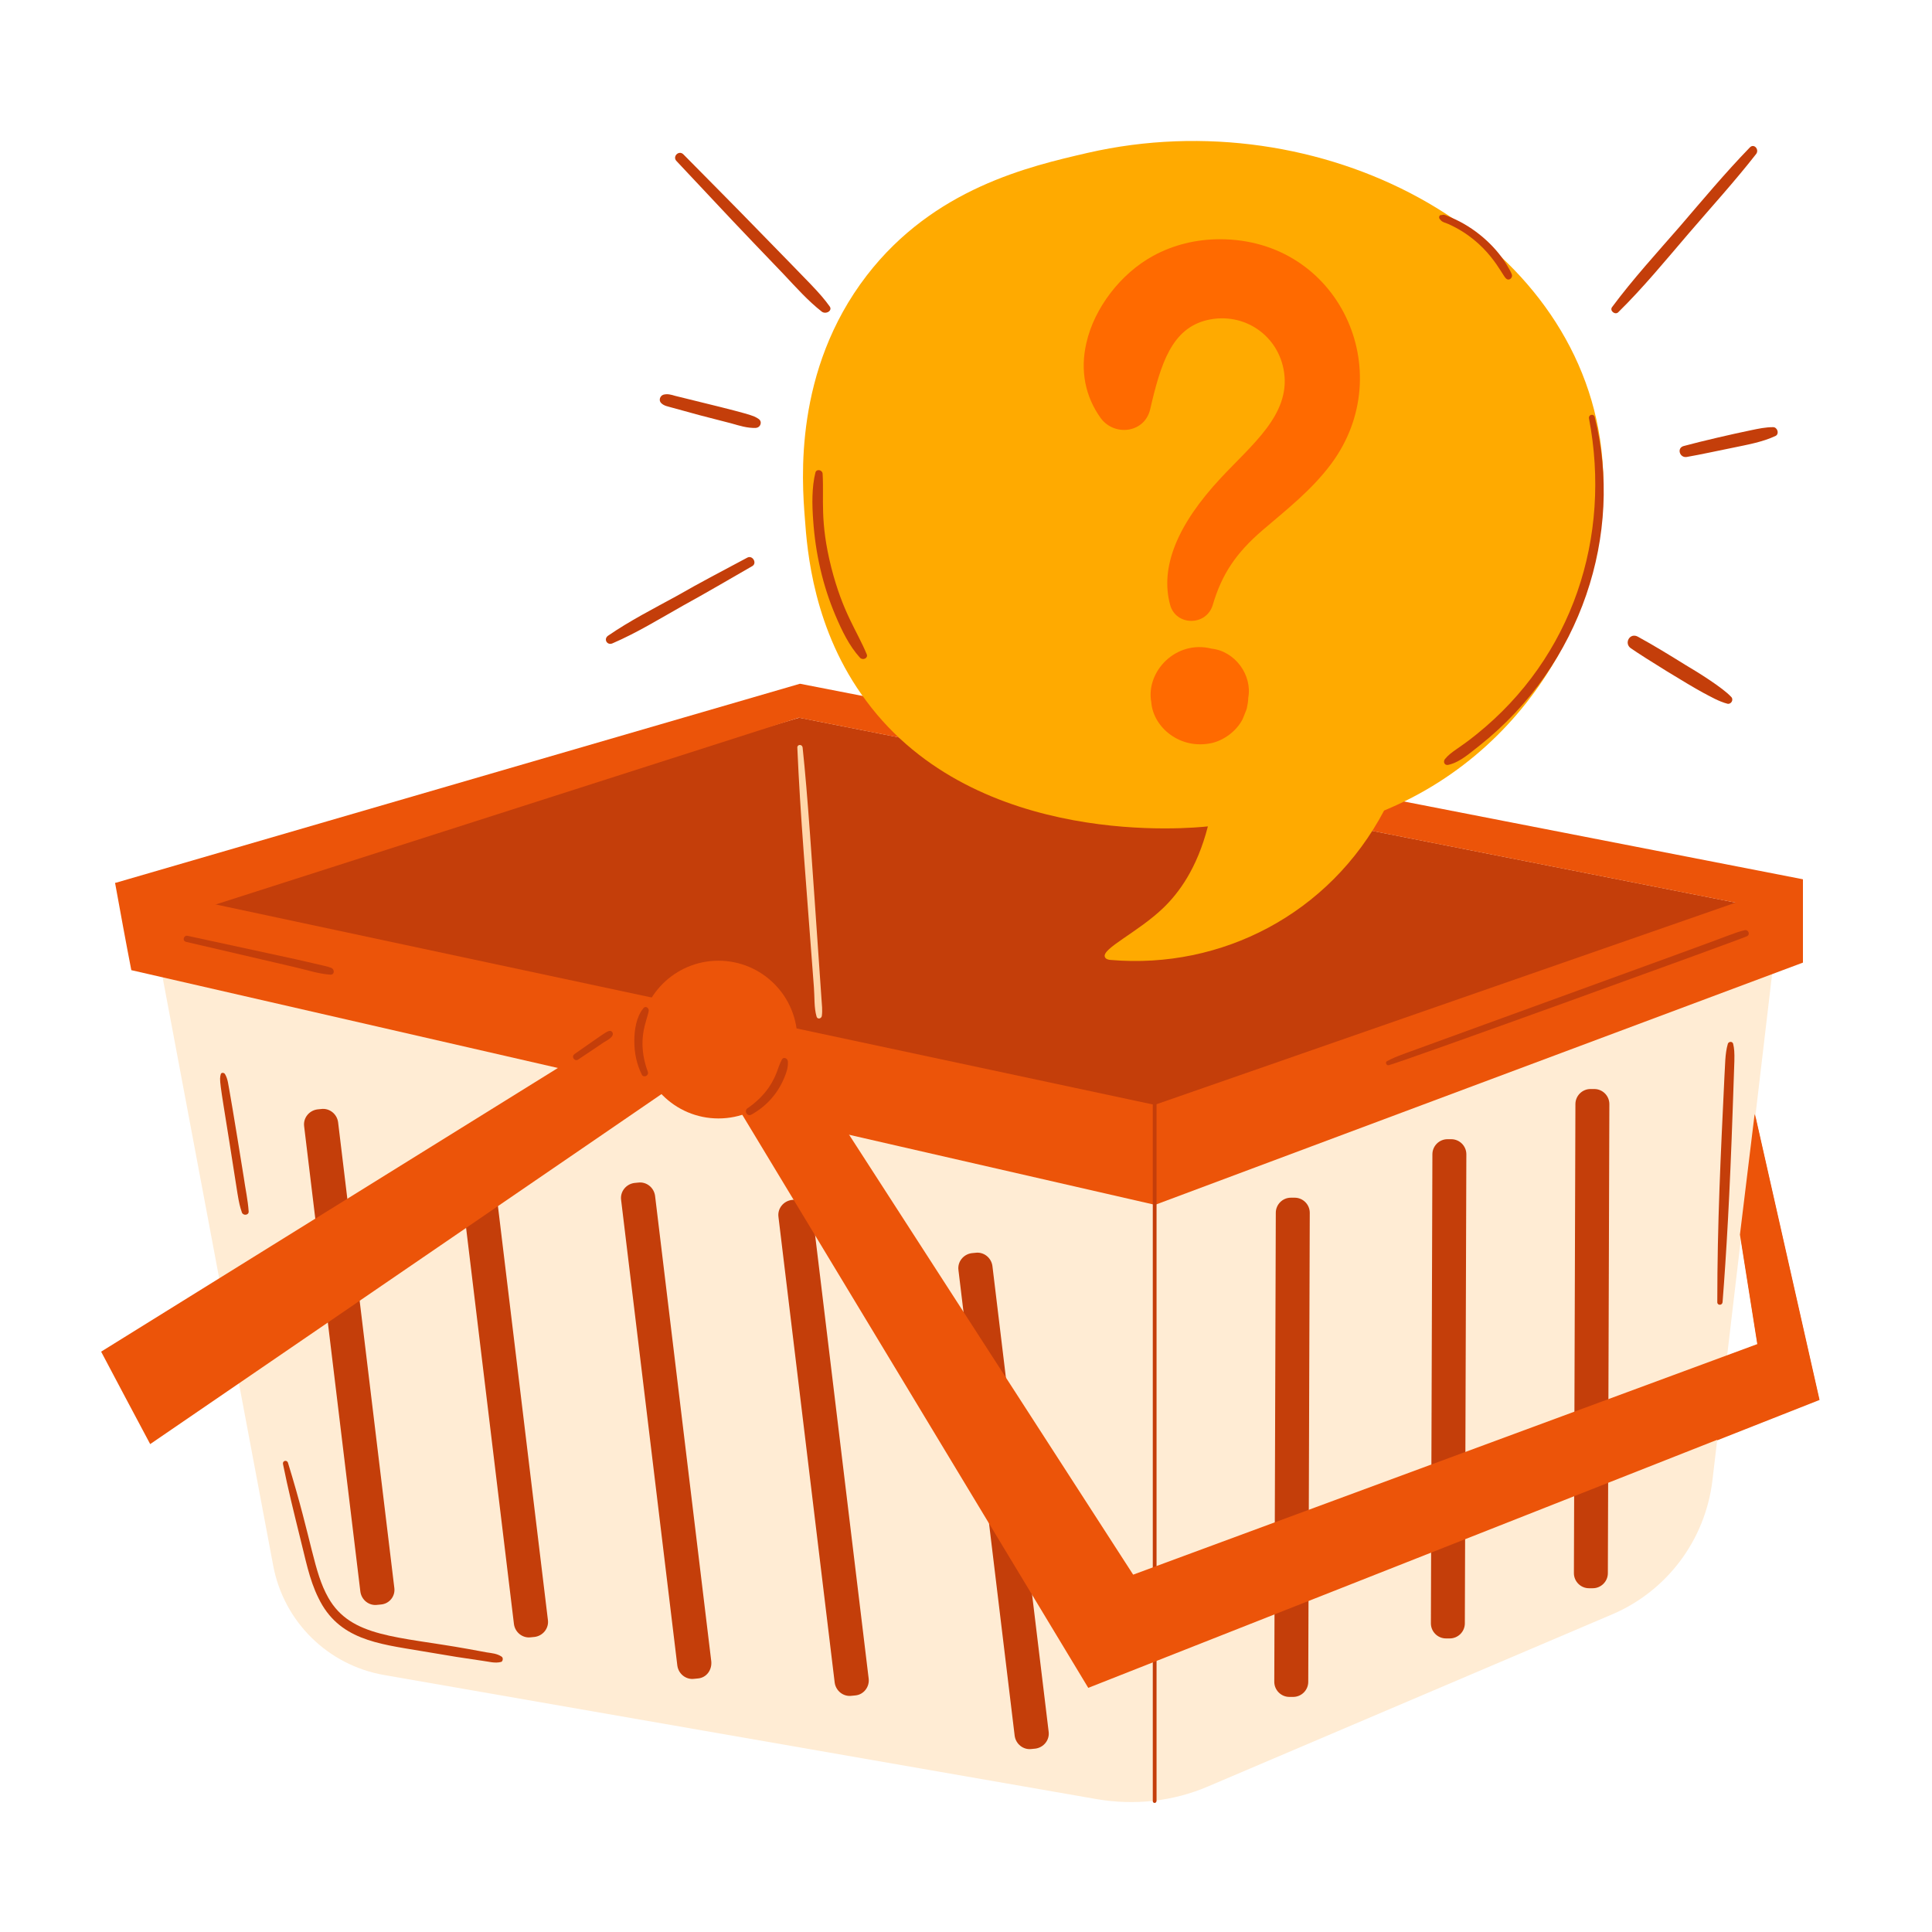
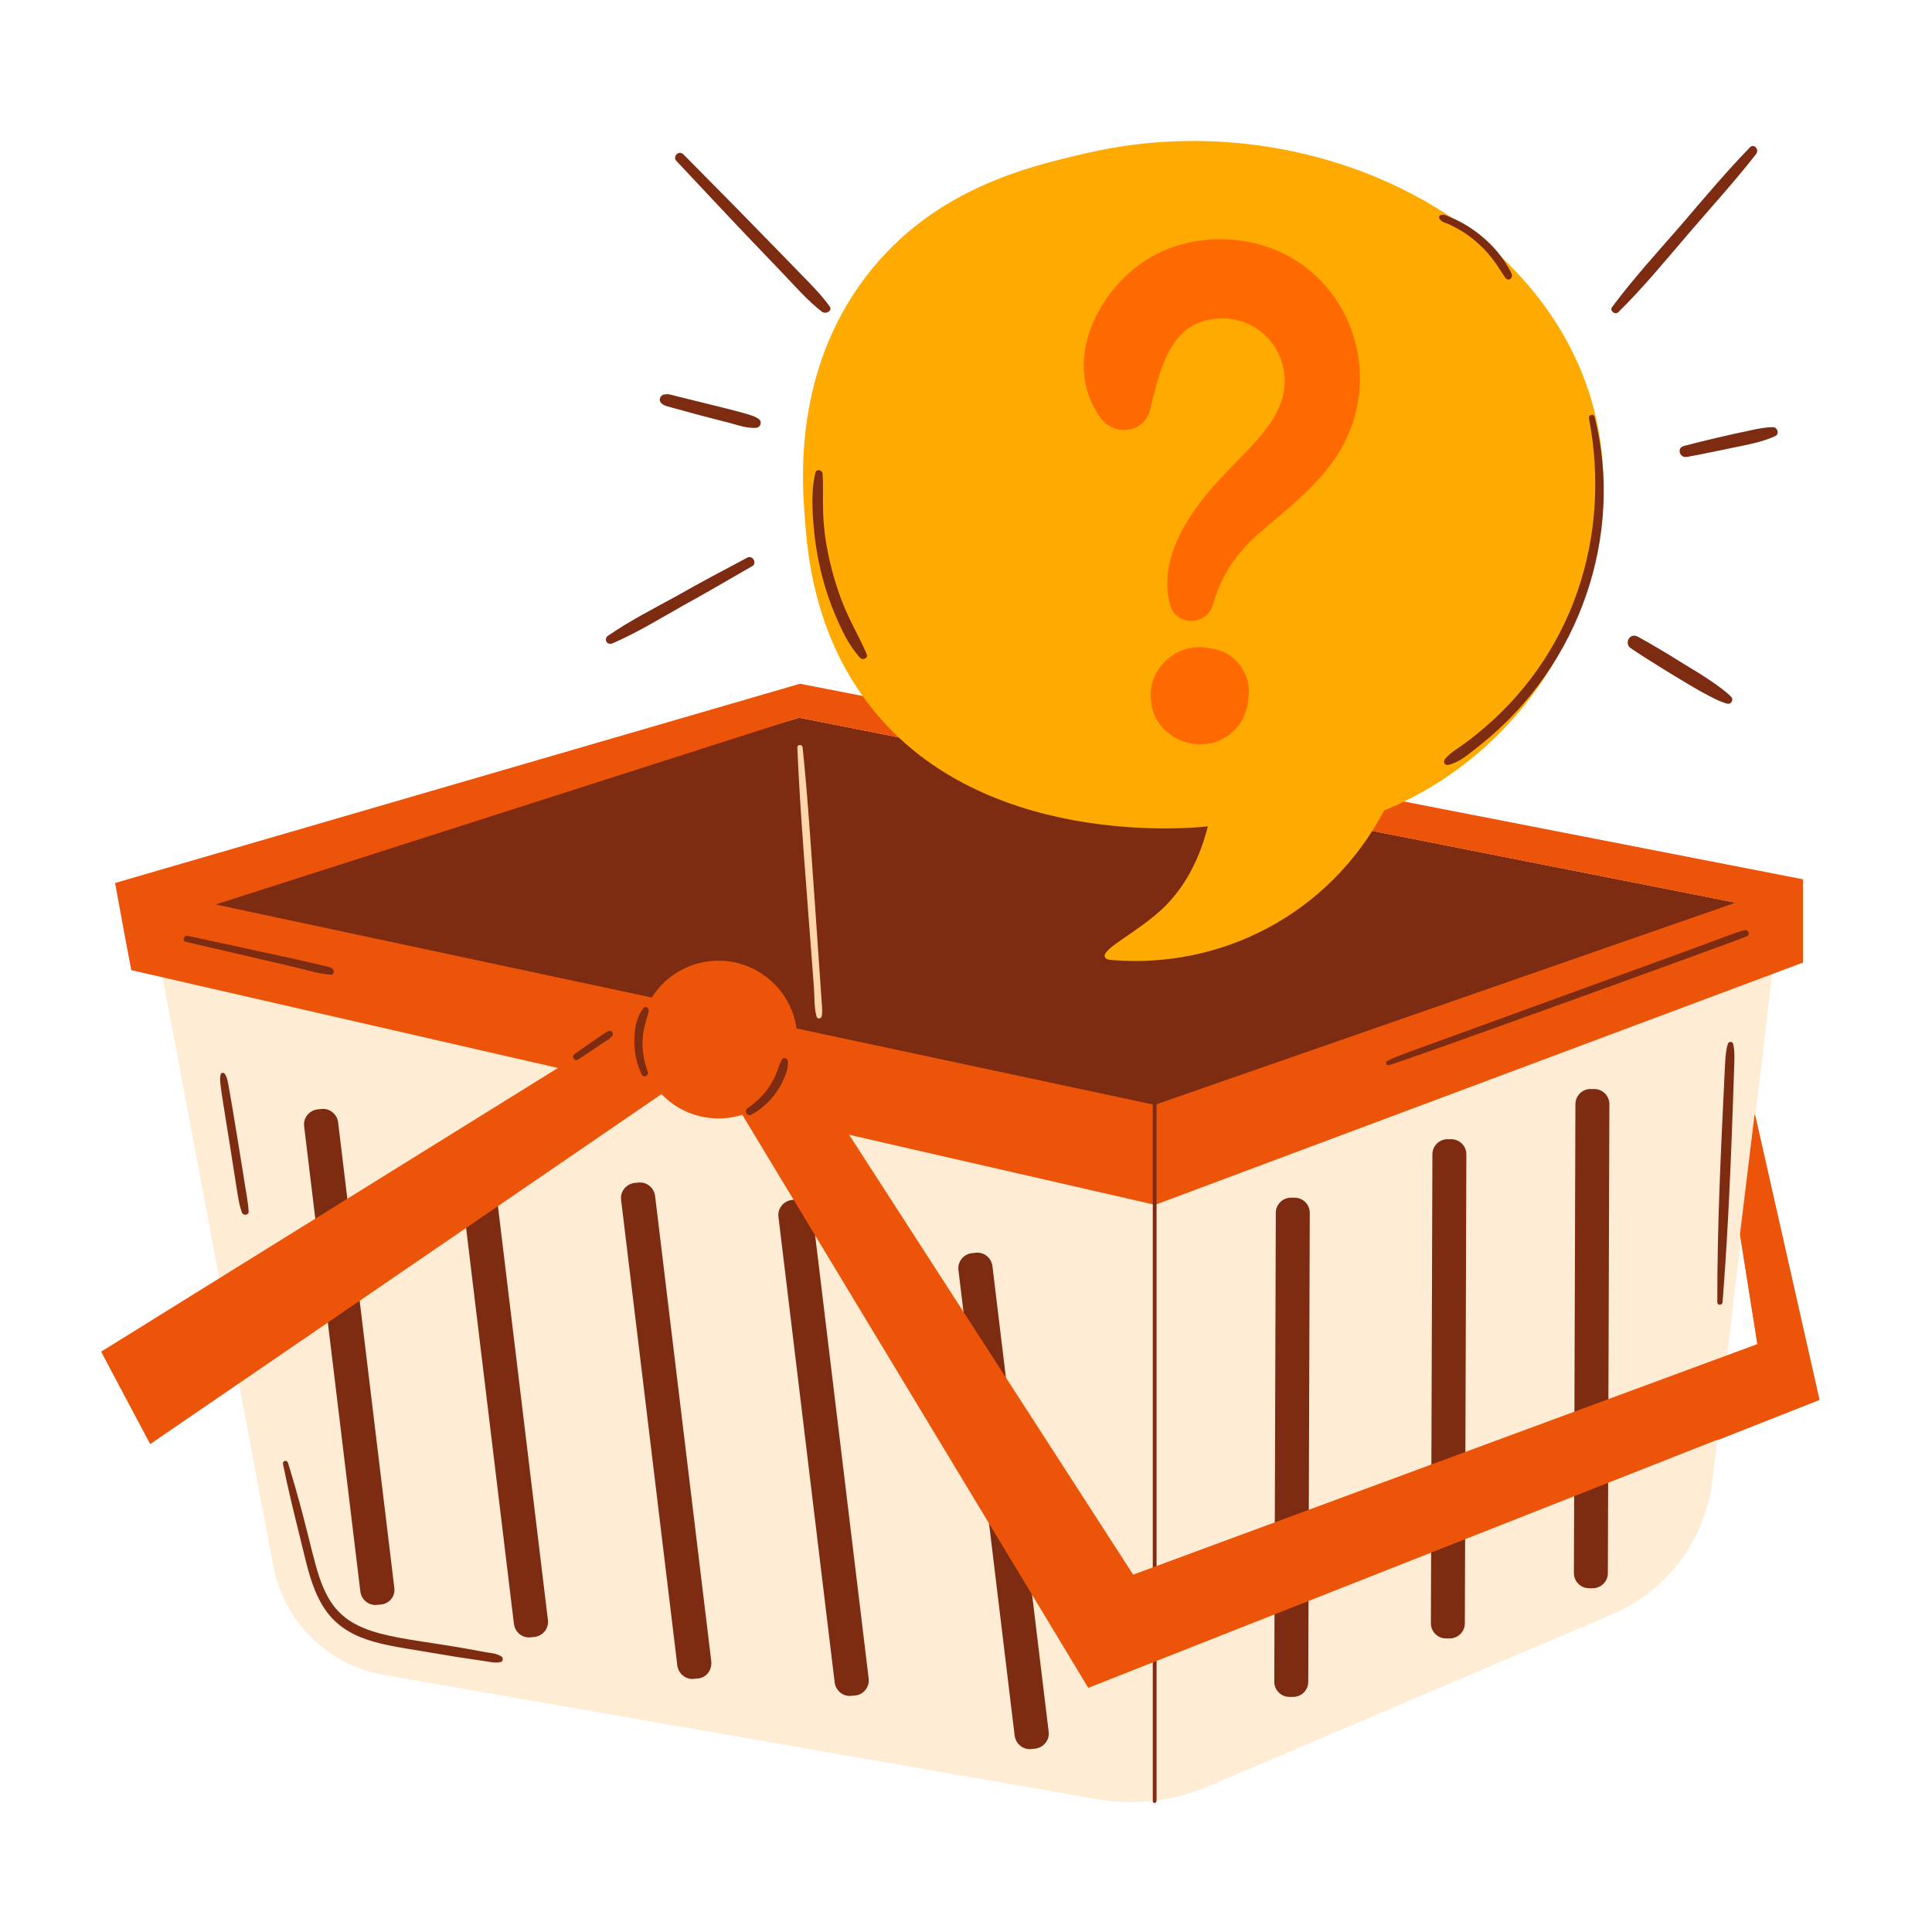
<svg xmlns="http://www.w3.org/2000/svg" width="160" height="160" viewBox="0 0 160 160" fill="none">
  <path d="M60.344 88.844C70.281 105.844 80.219 122.812 90.156 139.812L150.688 115.938L145.344 92.281C144.938 95.625 144.531 98.938 144.125 102.281C144.594 105.312 145.094 108.312 145.562 111.344L93.875 130.438C85.156 116.281 76.438 102.094 67.719 87.938C65.281 88.219 62.812 88.531 60.344 88.844Z" fill="#ec5409" />
-   <path d="M12.438 75.469C30.344 70.125 48.25 64.781 66.188 59.438L147.375 75.469C130.656 82.438 113.969 89.406 97.25 96.375C68.969 89.438 40.688 82.469 12.438 75.469Z" fill="#C43E0A" />
+   <path d="M12.438 75.469C30.344 70.125 48.25 64.781 66.188 59.438L147.375 75.469C130.656 82.438 113.969 89.406 97.25 96.375C68.969 89.438 40.688 82.469 12.438 75.469Z" fill="#7d2b11" />
  <path d="M12.438 75.469L22.625 129.656C23.5 134.312 27.156 137.906 31.812 138.719L90.844 149C93.969 149.531 97.156 149.187 100.063 147.937L133.531 133.687C138.063 131.75 141.219 127.531 141.813 122.625L147.375 75.438C130.469 81.406 113.563 87.375 96.688 93.344L12.438 75.469Z" fill="#FFECD4" />
  <path d="M9.531 73.125C9.969 75.531 10.406 77.938 10.875 80.344C39.125 86.812 67.375 93.312 95.656 99.781C113.531 93.094 131.437 86.406 149.312 79.719V72.812L95.625 91.5C66.938 85.375 38.219 79.25 9.531 73.125Z" fill="#ec5409" />
  <path d="M9.531 73.125L66.25 56.625L149.281 72.812C148.625 73.688 148 74.594 147.344 75.469C120.281 70.125 93.219 64.781 66.156 59.438C48.344 65.156 30.5 70.844 12.688 76.562C11.625 75.438 10.594 74.281 9.531 73.125Z" fill="#ec5409" />
-   <path d="M31.563 132.876L31.25 132.907C30.563 133.001 29.938 132.501 29.844 131.813L25.188 93.282C25.094 92.594 25.594 91.969 26.281 91.876L26.594 91.844C27.281 91.751 27.906 92.251 28 92.938L32.656 131.501C32.75 132.188 32.25 132.813 31.563 132.876Z" fill="#C43E0A" />
-   <path d="M44.281 135.563L43.969 135.594C43.281 135.688 42.656 135.188 42.563 134.501L37.906 95.938C37.813 95.251 38.313 94.626 39 94.532L39.313 94.501C40 94.407 40.625 94.907 40.719 95.594L45.375 134.157C45.469 134.844 44.969 135.469 44.281 135.563Z" fill="#C43E0A" />
-   <path d="M57.813 139.001L57.5 139.032C56.813 139.126 56.188 138.626 56.094 137.938L51.438 99.376C51.344 98.688 51.844 98.063 52.531 97.969L52.844 97.938C53.531 97.844 54.156 98.344 54.25 99.032L58.906 137.594C58.969 138.313 58.5 138.938 57.813 139.001Z" fill="#C43E0A" />
-   <path d="M70.844 140.407L70.531 140.438C69.844 140.532 69.219 140.032 69.125 139.344L64.469 100.782C64.375 100.094 64.875 99.469 65.563 99.376L65.875 99.344C66.563 99.251 67.188 99.751 67.281 100.438L71.938 139.001C72.031 139.688 71.531 140.344 70.844 140.407Z" fill="#C43E0A" />
-   <path d="M85.75 144.813L85.438 144.844C84.75 144.938 84.125 144.438 84.031 143.751L79.375 105.188C79.281 104.501 79.781 103.876 80.469 103.782L80.781 103.751C81.469 103.657 82.094 104.157 82.188 104.844L86.844 143.407C86.938 144.094 86.438 144.719 85.75 144.813Z" fill="#C43E0A" />
-   <path d="M107.094 140.531H106.781C106.094 140.531 105.531 139.969 105.531 139.281L105.656 100.438C105.656 99.75 106.219 99.188 106.906 99.188H107.219C107.906 99.188 108.469 99.75 108.469 100.438L108.344 139.281C108.344 139.969 107.781 140.531 107.094 140.531Z" fill="#C43E0A" />
-   <path d="M120.062 135.688H119.75C119.062 135.688 118.5 135.125 118.5 134.438L118.625 95.594C118.625 94.906 119.187 94.344 119.875 94.344H120.187C120.875 94.344 121.437 94.906 121.437 95.594L121.312 134.438C121.312 135.125 120.75 135.688 120.062 135.688Z" fill="#C43E0A" />
-   <path d="M131.906 131.531H131.594C130.906 131.531 130.344 130.969 130.344 130.281L130.469 91.438C130.469 90.75 131.031 90.188 131.719 90.188H132.031C132.719 90.188 133.281 90.75 133.281 91.438L133.156 130.281C133.156 130.969 132.594 131.531 131.906 131.531Z" fill="#C43E0A" />
-   <path d="M95.625 149.312C95.531 149.312 95.469 149.25 95.469 149.156V91.5C95.469 91.406 95.531 91.344 95.625 91.344C95.719 91.344 95.781 91.406 95.781 91.5V149.125C95.781 149.219 95.719 149.312 95.625 149.312Z" fill="#C43E0A" />
+   <path d="M31.563 132.876L31.25 132.907C30.563 133.001 29.938 132.501 29.844 131.813L25.188 93.282C25.094 92.594 25.594 91.969 26.281 91.876L26.594 91.844C27.281 91.751 27.906 92.251 28 92.938L32.656 131.501C32.75 132.188 32.25 132.813 31.563 132.876Z" fill="#7d2b11" />
+   <path d="M44.281 135.563L43.969 135.594C43.281 135.688 42.656 135.188 42.563 134.501L37.906 95.938C37.813 95.251 38.313 94.626 39 94.532L39.313 94.501C40 94.407 40.625 94.907 40.719 95.594L45.375 134.157C45.469 134.844 44.969 135.469 44.281 135.563Z" fill="#7d2b11" />
+   <path d="M57.813 139.001L57.5 139.032C56.813 139.126 56.188 138.626 56.094 137.938L51.438 99.376C51.344 98.688 51.844 98.063 52.531 97.969L52.844 97.938C53.531 97.844 54.156 98.344 54.25 99.032L58.906 137.594C58.969 138.313 58.5 138.938 57.813 139.001Z" fill="#7d2b11" />
+   <path d="M70.844 140.407L70.531 140.438C69.844 140.532 69.219 140.032 69.125 139.344L64.469 100.782C64.375 100.094 64.875 99.469 65.563 99.376L65.875 99.344C66.563 99.251 67.188 99.751 67.281 100.438L71.938 139.001C72.031 139.688 71.531 140.344 70.844 140.407Z" fill="#7d2b11" />
+   <path d="M85.75 144.813L85.438 144.844C84.75 144.938 84.125 144.438 84.031 143.751L79.375 105.188C79.281 104.501 79.781 103.876 80.469 103.782L80.781 103.751C81.469 103.657 82.094 104.157 82.188 104.844L86.844 143.407C86.938 144.094 86.438 144.719 85.75 144.813Z" fill="#7d2b11" />
+   <path d="M107.094 140.531H106.781C106.094 140.531 105.531 139.969 105.531 139.281L105.656 100.438C105.656 99.75 106.219 99.188 106.906 99.188H107.219C107.906 99.188 108.469 99.75 108.469 100.438L108.344 139.281C108.344 139.969 107.781 140.531 107.094 140.531Z" fill="#7d2b11" />
+   <path d="M120.062 135.688H119.75C119.062 135.688 118.5 135.125 118.5 134.438L118.625 95.594C118.625 94.906 119.187 94.344 119.875 94.344H120.187C120.875 94.344 121.437 94.906 121.437 95.594L121.312 134.438C121.312 135.125 120.75 135.688 120.062 135.688Z" fill="#7d2b11" />
+   <path d="M131.906 131.531H131.594C130.906 131.531 130.344 130.969 130.344 130.281L130.469 91.438C130.469 90.75 131.031 90.188 131.719 90.188H132.031C132.719 90.188 133.281 90.75 133.281 91.438L133.156 130.281C133.156 130.969 132.594 131.531 131.906 131.531Z" fill="#7d2b11" />
+   <path d="M95.625 149.312C95.531 149.312 95.469 149.25 95.469 149.156V91.5C95.469 91.406 95.531 91.344 95.625 91.344C95.719 91.344 95.781 91.406 95.781 91.5V149.125C95.781 149.219 95.719 149.312 95.625 149.312Z" fill="#7d2b11" />
  <path d="M58.844 87.969C69.281 105.25 79.719 122.531 90.125 139.781L150.656 115.906L145.312 92.25C144.906 95.594 144.5 98.906 144.094 102.25C144.562 105.281 145.063 108.281 145.531 111.313L93.844 130.406C84.094 115.312 74.375 100.25 64.625 85.156C62.719 86.094 60.781 87.031 58.844 87.969Z" fill="#ec5409" />
  <path d="M54.719 83.156C39.281 92.75 23.812 102.344 8.375 111.938C9.719 114.5 11.094 117.062 12.438 119.594C28.5 108.594 44.562 97.625 60.594 86.625C58.625 85.469 56.656 84.312 54.719 83.156Z" fill="#ec5409" />
  <path d="M59.5 92.625C63.107 92.625 66.031 89.701 66.031 86.094C66.031 82.487 63.107 79.562 59.5 79.562C55.893 79.562 52.969 82.487 52.969 86.094C52.969 89.701 55.893 92.625 59.5 92.625Z" fill="#ec5409" />
-   <path d="M53.719 83.75C53.781 83.5 53.469 83.25 53.281 83.5C52.688 84.219 52.531 85.312 52.531 86.219C52.531 87.188 52.719 88.125 53.156 89C53.281 89.281 53.75 89.094 53.656 88.781C52.688 86.156 53.562 84.594 53.719 83.75Z" fill="#C43E0A" />
-   <path d="M64.75 87.75C64.375 88.469 64.375 89 63.688 90.031C63.219 90.719 62.594 91.312 61.906 91.781C61.594 92 61.875 92.5 62.219 92.312C63.469 91.625 64.406 90.562 64.938 89.281C65.125 88.844 65.281 88.406 65.25 87.906C65.219 87.625 64.875 87.5 64.75 87.75Z" fill="#C43E0A" />
-   <path d="M50.719 85.5C50.531 85.156 50.062 85.594 49.656 85.844C49.344 86.062 49.062 86.25 47.594 87.281C47.469 87.375 47.406 87.5 47.5 87.656C47.562 87.781 47.75 87.844 47.875 87.75C49.375 86.75 49.656 86.562 49.969 86.344C50.281 86.156 50.906 85.844 50.719 85.5Z" fill="#C43E0A" />
+   <path d="M53.719 83.75C53.781 83.5 53.469 83.25 53.281 83.5C52.688 84.219 52.531 85.312 52.531 86.219C52.531 87.188 52.719 88.125 53.156 89C53.281 89.281 53.75 89.094 53.656 88.781C52.688 86.156 53.562 84.594 53.719 83.75Z" fill="#7d2b11" />
+   <path d="M64.75 87.75C64.375 88.469 64.375 89 63.688 90.031C63.219 90.719 62.594 91.312 61.906 91.781C61.594 92 61.875 92.5 62.219 92.312C63.469 91.625 64.406 90.562 64.938 89.281C65.125 88.844 65.281 88.406 65.25 87.906C65.219 87.625 64.875 87.5 64.75 87.75Z" fill="#7d2b11" />
+   <path d="M50.719 85.5C50.531 85.156 50.062 85.594 49.656 85.844C49.344 86.062 49.062 86.25 47.594 87.281C47.469 87.375 47.406 87.5 47.5 87.656C47.562 87.781 47.75 87.844 47.875 87.75C49.375 86.75 49.656 86.562 49.969 86.344C50.281 86.156 50.906 85.844 50.719 85.5Z" fill="#7d2b11" />
  <path d="M68.031 82.719C67.156 70.094 66.906 66.062 66.469 61.906C66.438 61.625 66.031 61.625 66.031 61.906C66.281 67.656 66.719 72.562 67.406 81.781C67.469 82.562 67.406 83.438 67.625 84.188C67.688 84.438 68.031 84.375 68.062 84.125C68.125 83.656 68.062 83.188 68.031 82.719Z" fill="#FFD6A9" />
  <path d="M132.5 36.313C129.875 19.125 109.344 8.25 90.094 12.656C85.219 13.781 77.344 15.594 71.781 22.813C65.719 30.688 66.406 39.781 66.656 42.938C66.844 45.563 67.344 52.188 71.75 58.063C80.906 70.406 98.875 68.563 100.031 68.438C99.125 71.969 97.594 73.969 96.375 75.156C94.281 77.188 91.219 78.563 91.5 79.25C91.562 79.438 91.844 79.5 92 79.5C101.125 80.281 110.094 75.719 114.625 67.125C127.437 61.844 134.312 48.344 132.5 36.313Z" fill="#FFAA00" />
  <path d="M96.906 50.094C96.062 47 97.469 43.469 101.125 39.562C103.687 36.812 106.844 34.344 106.344 30.844C105.906 27.781 103.031 25.812 100 26.5C97.031 27.188 96.125 30.125 95.25 33.906C94.781 35.875 92.281 36.156 91.156 34.625C89.875 32.844 89.438 30.688 89.969 28.406C90.625 25.5 92.812 22.656 95.5 21.188C97.156 20.281 99.062 19.812 101.031 19.812C110.906 19.812 115.906 30.781 110.25 38.406C108.625 40.594 106.531 42.219 104.562 43.906C102.344 45.812 101.187 47.562 100.437 50.094C99.906 51.875 97.375 51.844 96.906 50.094Z" fill="#FF6A00" />
  <path d="M95.344 58.156C94.875 55.625 97.375 52.969 100.344 53.719C102.312 53.938 103.719 55.938 103.375 57.781C103.375 58.094 103.312 58.375 103.25 58.688C103.219 58.813 103.25 58.688 102.906 59.563C102.375 60.594 101.312 61.313 100.375 61.531C97.719 62.125 95.5 60.219 95.344 58.156Z" fill="#FF6A00" />
-   <path d="M132.062 34.532C131.969 34.219 131.531 34.344 131.594 34.657C133.469 44.469 130.25 54.407 122.281 60.813C120.781 62.032 120.187 62.219 119.656 62.875C119.5 63.094 119.625 63.407 119.937 63.344C120.937 63.125 121.781 62.313 122.562 61.719C130.937 55.063 134.5 44.219 132.062 34.532Z" fill="#C43E0A" />
-   <path d="M124.75 21.875C123.781 20.312 122.125 18.844 120.219 18.031C120.125 18 119.656 17.781 119.562 17.781C119.5 17.781 119.406 17.812 119.375 17.812C119.156 17.781 119.125 18.094 119.281 18.188C119.406 18.406 119.781 18.469 119.969 18.562C123.281 20.062 124.344 22.719 124.719 23.062C124.937 23.281 125.25 23.062 125.219 22.781C125.125 22.469 124.906 22.156 124.75 21.875Z" fill="#C43E0A" />
-   <path d="M71.781 54.188C70.938 52.157 69.813 50.782 68.844 47C67.875 43.157 68.25 41.344 68.125 39.219C68.094 38.907 67.625 38.813 67.531 39.125C67.219 40.375 67.25 41.813 67.344 43.094C67.531 45.813 68.125 48.469 69.188 50.969C69.719 52.219 70.313 53.469 71.219 54.469C71.469 54.719 71.906 54.5 71.781 54.188Z" fill="#C43E0A" />
-   <path d="M143.531 86.438C143.469 86.219 143.156 86.25 143.094 86.438C142.844 87.281 142.875 88.25 142.812 89.125C142.5 95.688 142.219 101.281 142.219 107.844C142.219 108.125 142.625 108.125 142.656 107.844C142.969 103.813 143.25 99.063 143.5 91.75C143.625 87.688 143.719 87.25 143.531 86.438Z" fill="#C43E0A" />
-   <path d="M41.531 137.188C41.156 136.938 40.719 136.907 40.312 136.844C39.812 136.75 39.281 136.657 38.781 136.563C32.906 135.5 29.062 135.625 27.187 132.313C25.969 130.157 25.875 127.719 23.844 121.125C23.75 120.875 23.375 120.969 23.437 121.25C23.844 123.282 24.344 125.282 24.844 127.313C25.281 129 25.594 130.782 26.375 132.344C28.031 135.782 31.281 136.125 34.812 136.719C38.531 137.344 37.406 137.157 39.906 137.532C40.437 137.594 41 137.782 41.531 137.625C41.656 137.532 41.687 137.282 41.531 137.188Z" fill="#C43E0A" />
-   <path d="M20.187 97.5C20.187 97.469 19.219 91.5 19 90.313C18.906 89.844 18.875 89.344 18.625 88.938C18.531 88.813 18.312 88.813 18.281 88.969C18.156 89.438 18.187 89.532 19 94.594C19.719 99.094 19.719 99.5 20.031 100.407C20.125 100.688 20.594 100.657 20.594 100.344C20.531 99.375 20.312 98.407 20.187 97.5Z" fill="#C43E0A" />
-   <path d="M144.5 77.032C143.594 77.251 143.656 77.313 138.656 79.126L121.312 85.438C115.937 87.407 115.781 87.407 114.875 87.876C114.687 87.969 114.812 88.251 115 88.219C115.875 88.032 143.937 77.876 144.687 77.532C144.969 77.376 144.781 76.969 144.5 77.032Z" fill="#C43E0A" />
-   <path d="M27.437 80.156C27.031 80 27 80.031 24.469 79.437L15.531 77.5C15.219 77.437 15.062 77.906 15.406 78L24.406 80.094C25.375 80.312 26.375 80.656 27.375 80.719C27.719 80.719 27.719 80.281 27.437 80.156Z" fill="#C43E0A" />
-   <path d="M144.906 12.219C142.875 14.313 141 16.563 139.094 18.781C137.188 20.969 135.219 23.125 133.5 25.438C133.281 25.75 133.781 26.125 134.031 25.844C136.094 23.813 137.938 21.563 139.813 19.375C141.688 17.188 143.656 15.031 145.438 12.75C145.719 12.375 145.25 11.844 144.906 12.219Z" fill="#C43E0A" />
-   <path d="M146.844 35.375C146.219 35.375 145.625 35.5 145.031 35.625C143.5 35.938 140.937 36.531 139.437 36.938C138.844 37.094 139.094 37.938 139.687 37.844C140.937 37.625 142.187 37.344 143.437 37.094C144.625 36.844 145.937 36.625 147.062 36.094C147.375 35.906 147.187 35.375 146.844 35.375Z" fill="#C43E0A" />
-   <path d="M68.687 25.344C67.844 24.188 67.281 23.688 62.75 19.032C60.719 16.938 58.656 14.876 56.594 12.782C56.219 12.407 55.656 12.969 56.031 13.344C60.781 18.407 60.562 18.188 64.937 22.751C65.937 23.813 66.906 24.907 68.062 25.813C68.406 26.063 69 25.719 68.687 25.344Z" fill="#C43E0A" />
-   <path d="M62.813 34.687C62.375 34.406 62.438 34.375 55.906 32.781C55.594 32.687 55.281 32.593 54.938 32.687C54.656 32.781 54.531 33.156 54.75 33.375C55 33.625 55.313 33.656 55.625 33.75C58.125 34.437 57.625 34.312 60.563 35.062C61.219 35.25 61.906 35.468 62.594 35.437C63 35.406 63.156 34.906 62.813 34.687Z" fill="#C43E0A" />
-   <path d="M61.875 46.188C59.938 47.219 57.969 48.25 56.063 49.344C54.125 50.406 52.156 51.406 50.344 52.656C49.969 52.938 50.281 53.469 50.719 53.281C52.75 52.406 54.625 51.25 56.563 50.156C58.5 49.094 60.406 47.969 62.313 46.875C62.719 46.625 62.313 45.938 61.875 46.188Z" fill="#C43E0A" />
-   <path d="M143.375 57.719C142.656 56.938 140.531 55.625 139.625 55.094C138.312 54.281 137 53.469 135.625 52.719C134.969 52.375 134.469 53.281 135.062 53.688C136.281 54.531 139.687 56.625 141 57.344C141.656 57.688 142.344 58.094 143.062 58.281C143.375 58.344 143.594 57.938 143.375 57.719Z" fill="#C43E0A" />
+   <path d="M132.062 34.532C131.969 34.219 131.531 34.344 131.594 34.657C133.469 44.469 130.25 54.407 122.281 60.813C120.781 62.032 120.187 62.219 119.656 62.875C119.5 63.094 119.625 63.407 119.937 63.344C120.937 63.125 121.781 62.313 122.562 61.719C130.937 55.063 134.5 44.219 132.062 34.532Z" fill="#7d2b11" />
+   <path d="M124.75 21.875C123.781 20.312 122.125 18.844 120.219 18.031C120.125 18 119.656 17.781 119.562 17.781C119.5 17.781 119.406 17.812 119.375 17.812C119.156 17.781 119.125 18.094 119.281 18.188C119.406 18.406 119.781 18.469 119.969 18.562C123.281 20.062 124.344 22.719 124.719 23.062C124.937 23.281 125.25 23.062 125.219 22.781C125.125 22.469 124.906 22.156 124.75 21.875Z" fill="#7d2b11" />
+   <path d="M71.781 54.188C70.938 52.157 69.813 50.782 68.844 47C67.875 43.157 68.25 41.344 68.125 39.219C68.094 38.907 67.625 38.813 67.531 39.125C67.219 40.375 67.25 41.813 67.344 43.094C67.531 45.813 68.125 48.469 69.188 50.969C69.719 52.219 70.313 53.469 71.219 54.469C71.469 54.719 71.906 54.5 71.781 54.188Z" fill="#7d2b11" />
+   <path d="M143.531 86.438C143.469 86.219 143.156 86.25 143.094 86.438C142.844 87.281 142.875 88.25 142.812 89.125C142.5 95.688 142.219 101.281 142.219 107.844C142.219 108.125 142.625 108.125 142.656 107.844C142.969 103.813 143.25 99.063 143.5 91.75C143.625 87.688 143.719 87.25 143.531 86.438Z" fill="#7d2b11" />
+   <path d="M41.531 137.188C41.156 136.938 40.719 136.907 40.312 136.844C39.812 136.75 39.281 136.657 38.781 136.563C32.906 135.5 29.062 135.625 27.187 132.313C25.969 130.157 25.875 127.719 23.844 121.125C23.75 120.875 23.375 120.969 23.437 121.25C23.844 123.282 24.344 125.282 24.844 127.313C25.281 129 25.594 130.782 26.375 132.344C28.031 135.782 31.281 136.125 34.812 136.719C38.531 137.344 37.406 137.157 39.906 137.532C40.437 137.594 41 137.782 41.531 137.625C41.656 137.532 41.687 137.282 41.531 137.188Z" fill="#7d2b11" />
+   <path d="M20.187 97.5C20.187 97.469 19.219 91.5 19 90.313C18.906 89.844 18.875 89.344 18.625 88.938C18.531 88.813 18.312 88.813 18.281 88.969C18.156 89.438 18.187 89.532 19 94.594C19.719 99.094 19.719 99.5 20.031 100.407C20.125 100.688 20.594 100.657 20.594 100.344C20.531 99.375 20.312 98.407 20.187 97.5Z" fill="#7d2b11" />
+   <path d="M144.5 77.032C143.594 77.251 143.656 77.313 138.656 79.126L121.312 85.438C115.937 87.407 115.781 87.407 114.875 87.876C114.687 87.969 114.812 88.251 115 88.219C115.875 88.032 143.937 77.876 144.687 77.532C144.969 77.376 144.781 76.969 144.5 77.032Z" fill="#7d2b11" />
+   <path d="M27.437 80.156C27.031 80 27 80.031 24.469 79.437L15.531 77.5C15.219 77.437 15.062 77.906 15.406 78L24.406 80.094C25.375 80.312 26.375 80.656 27.375 80.719C27.719 80.719 27.719 80.281 27.437 80.156Z" fill="#7d2b11" />
+   <path d="M144.906 12.219C142.875 14.313 141 16.563 139.094 18.781C137.188 20.969 135.219 23.125 133.5 25.438C133.281 25.75 133.781 26.125 134.031 25.844C136.094 23.813 137.938 21.563 139.813 19.375C141.688 17.188 143.656 15.031 145.438 12.75C145.719 12.375 145.25 11.844 144.906 12.219Z" fill="#7d2b11" />
+   <path d="M146.844 35.375C146.219 35.375 145.625 35.5 145.031 35.625C143.5 35.938 140.937 36.531 139.437 36.938C138.844 37.094 139.094 37.938 139.687 37.844C140.937 37.625 142.187 37.344 143.437 37.094C144.625 36.844 145.937 36.625 147.062 36.094C147.375 35.906 147.187 35.375 146.844 35.375Z" fill="#7d2b11" />
+   <path d="M68.687 25.344C67.844 24.188 67.281 23.688 62.75 19.032C60.719 16.938 58.656 14.876 56.594 12.782C56.219 12.407 55.656 12.969 56.031 13.344C60.781 18.407 60.562 18.188 64.937 22.751C65.937 23.813 66.906 24.907 68.062 25.813C68.406 26.063 69 25.719 68.687 25.344Z" fill="#7d2b11" />
+   <path d="M62.813 34.687C62.375 34.406 62.438 34.375 55.906 32.781C55.594 32.687 55.281 32.593 54.938 32.687C54.656 32.781 54.531 33.156 54.75 33.375C55 33.625 55.313 33.656 55.625 33.75C58.125 34.437 57.625 34.312 60.563 35.062C61.219 35.25 61.906 35.468 62.594 35.437C63 35.406 63.156 34.906 62.813 34.687Z" fill="#7d2b11" />
+   <path d="M61.875 46.188C59.938 47.219 57.969 48.25 56.063 49.344C54.125 50.406 52.156 51.406 50.344 52.656C49.969 52.938 50.281 53.469 50.719 53.281C52.75 52.406 54.625 51.25 56.563 50.156C58.5 49.094 60.406 47.969 62.313 46.875C62.719 46.625 62.313 45.938 61.875 46.188Z" fill="#7d2b11" />
+   <path d="M143.375 57.719C142.656 56.938 140.531 55.625 139.625 55.094C138.312 54.281 137 53.469 135.625 52.719C134.969 52.375 134.469 53.281 135.062 53.688C136.281 54.531 139.687 56.625 141 57.344C141.656 57.688 142.344 58.094 143.062 58.281C143.375 58.344 143.594 57.938 143.375 57.719Z" fill="#7d2b11" />
</svg>
